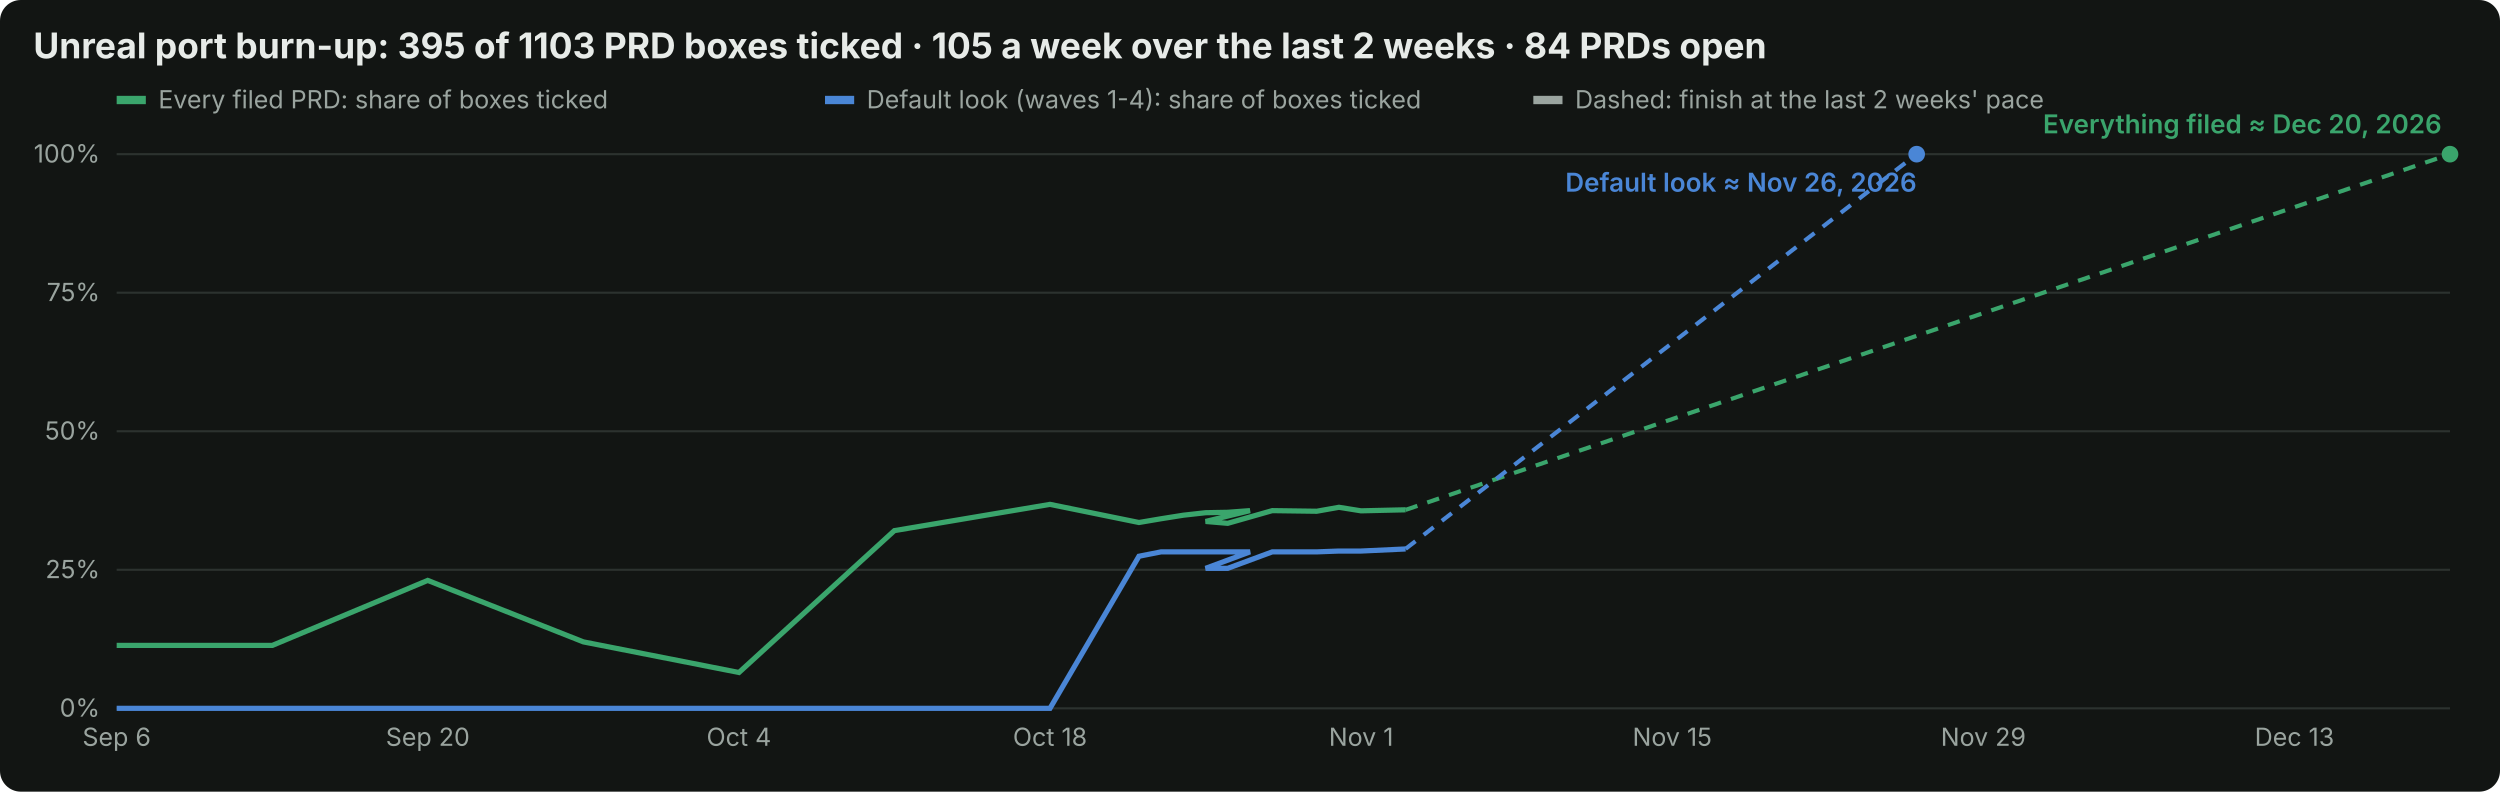
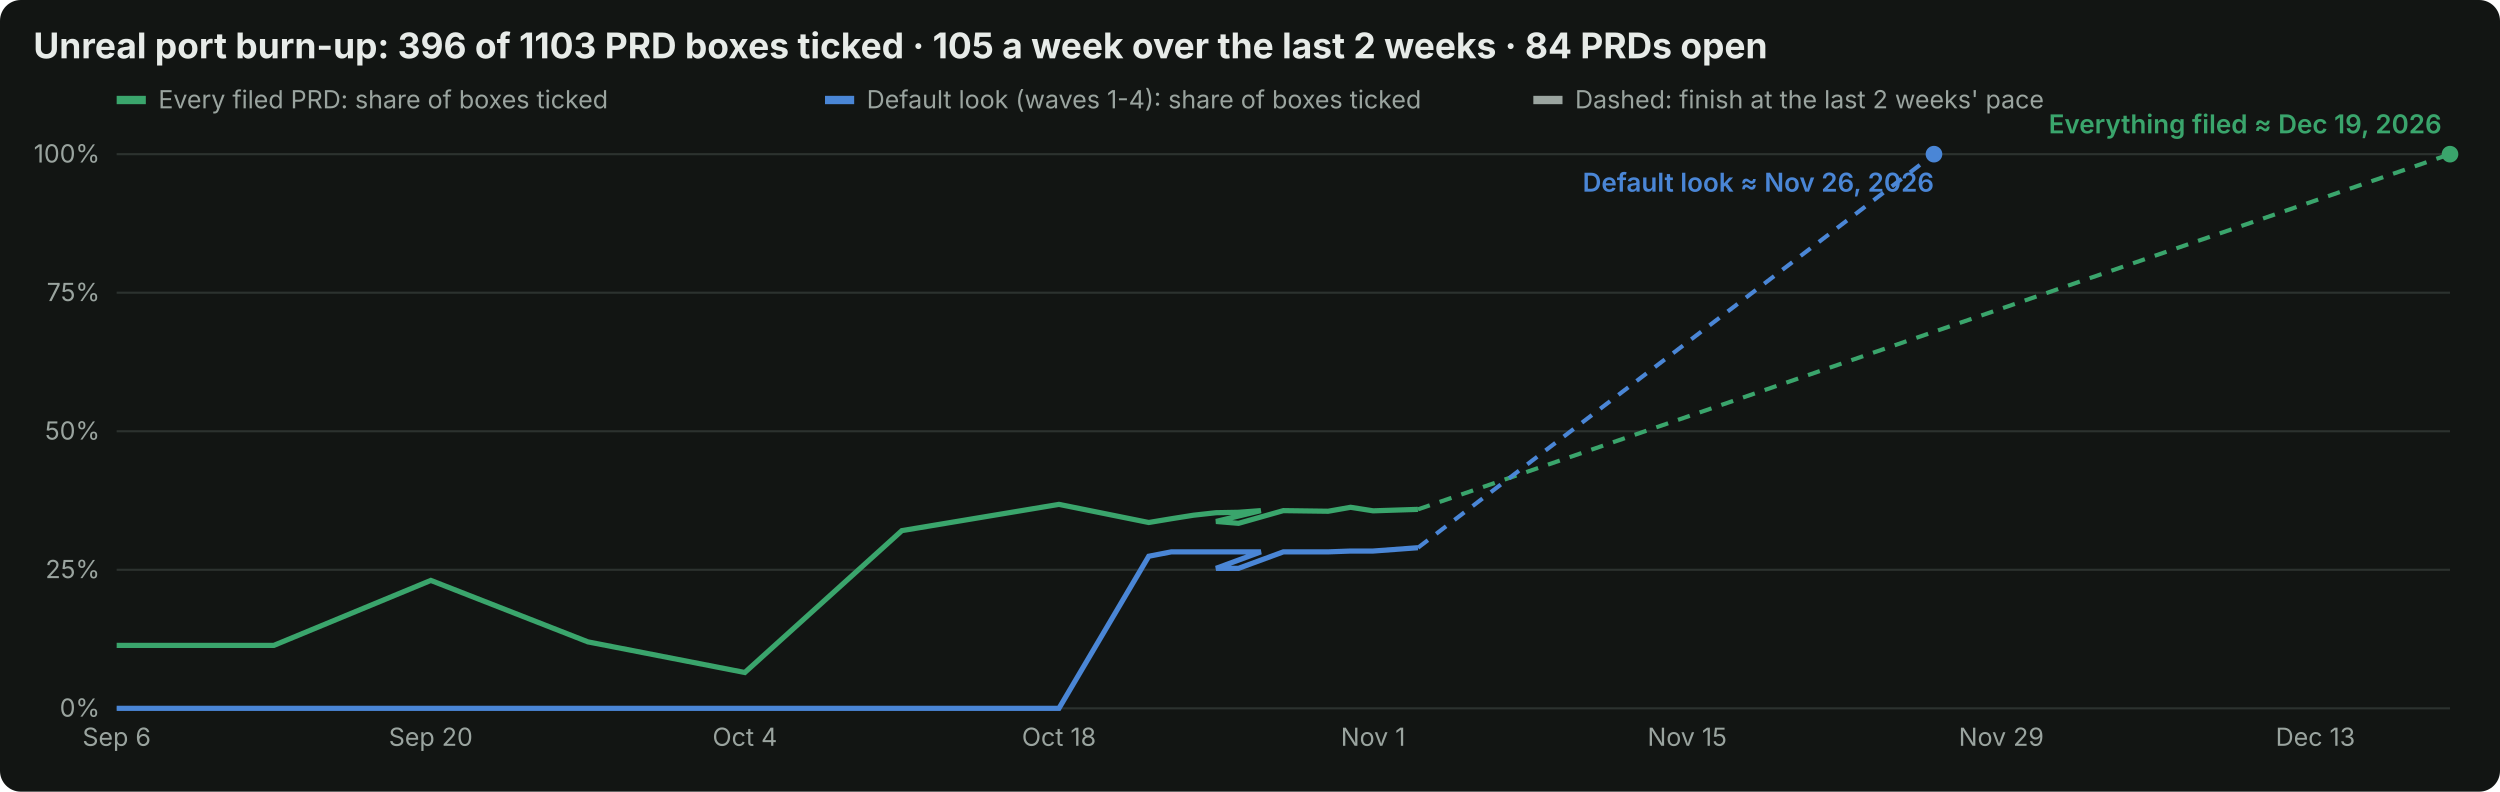
<svg xmlns="http://www.w3.org/2000/svg" viewBox="0 0 1200 380" width="1200" height="380" font-family="system-ui, -apple-system, Segoe UI, sans-serif">
  <style>.h{fill:#e7ebe8;font-size:17px;font-weight:700}.t{fill:#9aa49f;font-size:12px}.e{font-size:12.5px;font-weight:600}</style>
  <rect width="1200" height="380" rx="10" fill="#121513" />
-   <text x="16" y="28" class="h">Unreal port burn-up: 395 of 1103 PRD boxes ticked · 105 a week over the last 2 weeks · 84 PRDs open</text>
+   <text x="16" y="28" class="h">Unreal port burn-up: 396 of 1103 PRD boxes ticked · 105 a week over the last 2 weeks · 84 PRDs open</text>
  <rect x="56" y="46" width="14" height="4" fill="#3aa56c" />
  <text x="76" y="52" class="t">Every filed PRD: share of boxes ticked</text>
  <rect x="396" y="46" width="14" height="4" fill="#4a86d6" />
  <text x="416" y="52" class="t">Default look (waves 1-4): share of boxes ticked</text>
  <rect x="736" y="46" width="14" height="4" fill="#9aa49f" />
  <text x="756" y="52" class="t">Dashed: finish at the last 2 weeks' pace</text>
  <line x1="56" x2="1176" y1="340" y2="340" stroke="#2c322f" />
  <text x="48" y="344" class="t" text-anchor="end">0%</text>
  <line x1="56" x2="1176" y1="273.5" y2="273.5" stroke="#2c322f" />
  <text x="48" y="277.5" class="t" text-anchor="end">25%</text>
  <line x1="56" x2="1176" y1="207" y2="207" stroke="#2c322f" />
  <text x="48" y="211" class="t" text-anchor="end">50%</text>
  <line x1="56" x2="1176" y1="140.5" y2="140.5" stroke="#2c322f" />
  <text x="48" y="144.5" class="t" text-anchor="end">75%</text>
  <line x1="56" x2="1176" y1="74" y2="74" stroke="#2c322f" />
  <text x="48" y="78" class="t" text-anchor="end">100%</text>
  <text x="56" y="358" class="t" text-anchor="middle">Sep 6</text>
-   <text x="205.333" y="358" class="t" text-anchor="middle">Sep 20</text>
-   <text x="354.667" y="358" class="t" text-anchor="middle">Oct 4</text>
-   <text x="504" y="358" class="t" text-anchor="middle">Oct 18</text>
-   <text x="653.333" y="358" class="t" text-anchor="middle">Nov 1</text>
-   <text x="802.667" y="358" class="t" text-anchor="middle">Nov 15</text>
-   <text x="952" y="358" class="t" text-anchor="middle">Nov 29</text>
-   <text x="1101.333" y="358" class="t" text-anchor="middle">Dec 13</text>
-   <path d="M56.0,309.8L130.7,309.8L205.3,278.6L280.0,308.1L354.7,322.8L429.3,254.7L504.0,242.1L546.7,250.8L557.3,249.0L568.0,247.3L578.7,246.1L589.3,245.9L600.0,245.1L578.7,250.3L589.3,251.2L610.7,245.1L632.0,245.4L642.7,243.5L653.3,245.2L674.7,244.7" stroke="#3aa56c" stroke-width="2.5" fill="none" />
-   <path d="M56.0,340.0L130.7,340.0L205.3,340.0L280.0,340.0L354.7,340.0L429.3,340.0L504.0,340.0L546.7,267.0L557.3,264.9L568.0,264.9L578.7,264.9L589.3,264.9L600.0,264.9L578.7,272.8L589.3,272.8L610.7,264.9L632.0,264.9L642.7,264.5L653.3,264.5L674.7,263.5" stroke="#4a86d6" stroke-width="2.5" fill="none" />
-   <path d="M674.667,244.742L1176,74" stroke="#3aa56c" stroke-width="2" stroke-dasharray="6 5" fill="none" />
+   <text x="206.769" y="358" class="t" text-anchor="middle">Sep 20</text>
+   <text x="357.538" y="358" class="t" text-anchor="middle">Oct 4</text>
+   <text x="508.308" y="358" class="t" text-anchor="middle">Oct 18</text>
+   <text x="659.077" y="358" class="t" text-anchor="middle">Nov 1</text>
+   <text x="809.846" y="358" class="t" text-anchor="middle">Nov 15</text>
+   <text x="960.615" y="358" class="t" text-anchor="middle">Nov 29</text>
+   <text x="1111.385" y="358" class="t" text-anchor="middle">Dec 13</text>
+   <path d="M56.0,309.8L131.4,309.8L206.8,278.6L282.2,308.1L357.5,322.8L432.9,254.7L508.3,242.1L551.4,250.8L562.2,249.0L572.9,247.3L583.7,246.1L594.5,245.9L605.2,245.1L583.7,250.3L594.5,251.2L616.0,245.1L637.5,245.4L648.3,243.5L659.1,245.2L680.6,244.5" stroke="#3aa56c" stroke-width="2.5" fill="none" />
+   <path d="M56.0,340.0L131.4,340.0L206.8,340.0L282.2,340.0L357.5,340.0L432.9,340.0L508.3,340.0L551.4,267.0L562.2,264.9L572.9,264.9L583.7,264.9L594.5,264.9L605.2,264.9L583.7,272.8L594.5,272.8L616.0,264.9L637.5,264.9L648.3,264.5L659.1,264.5L680.6,262.9" stroke="#4a86d6" stroke-width="2.5" fill="none" />
+   <path d="M680.615,244.5L1176,74" stroke="#3aa56c" stroke-width="2" stroke-dasharray="6 5" fill="none" />
  <circle cx="1176" cy="74" r="4" fill="#3aa56c" />
-   <text x="1172" y="64" class="e" fill="#3aa56c" text-anchor="end">Everything filed ≈ Dec 20, 2026</text>
-   <path d="M674.667,263.457L920,74" stroke="#4a86d6" stroke-width="2" stroke-dasharray="6 5" fill="none" />
-   <circle cx="920" cy="74" r="4" fill="#4a86d6" />
-   <text x="920" y="92" class="e" fill="#4a86d6" text-anchor="end">Default look ≈ Nov 26, 2026</text>
+   <text x="1172" y="64" class="e" fill="#3aa56c" text-anchor="end">Everything filed ≈ Dec 19, 2026</text>
+   <path d="M680.615,262.914L928.308,74" stroke="#4a86d6" stroke-width="2" stroke-dasharray="6 5" fill="none" />
+   <circle cx="928.308" cy="74" r="4" fill="#4a86d6" />
+   <text x="928.308" y="92" class="e" fill="#4a86d6" text-anchor="end">Default look ≈ Nov 26, 2026</text>
</svg>
